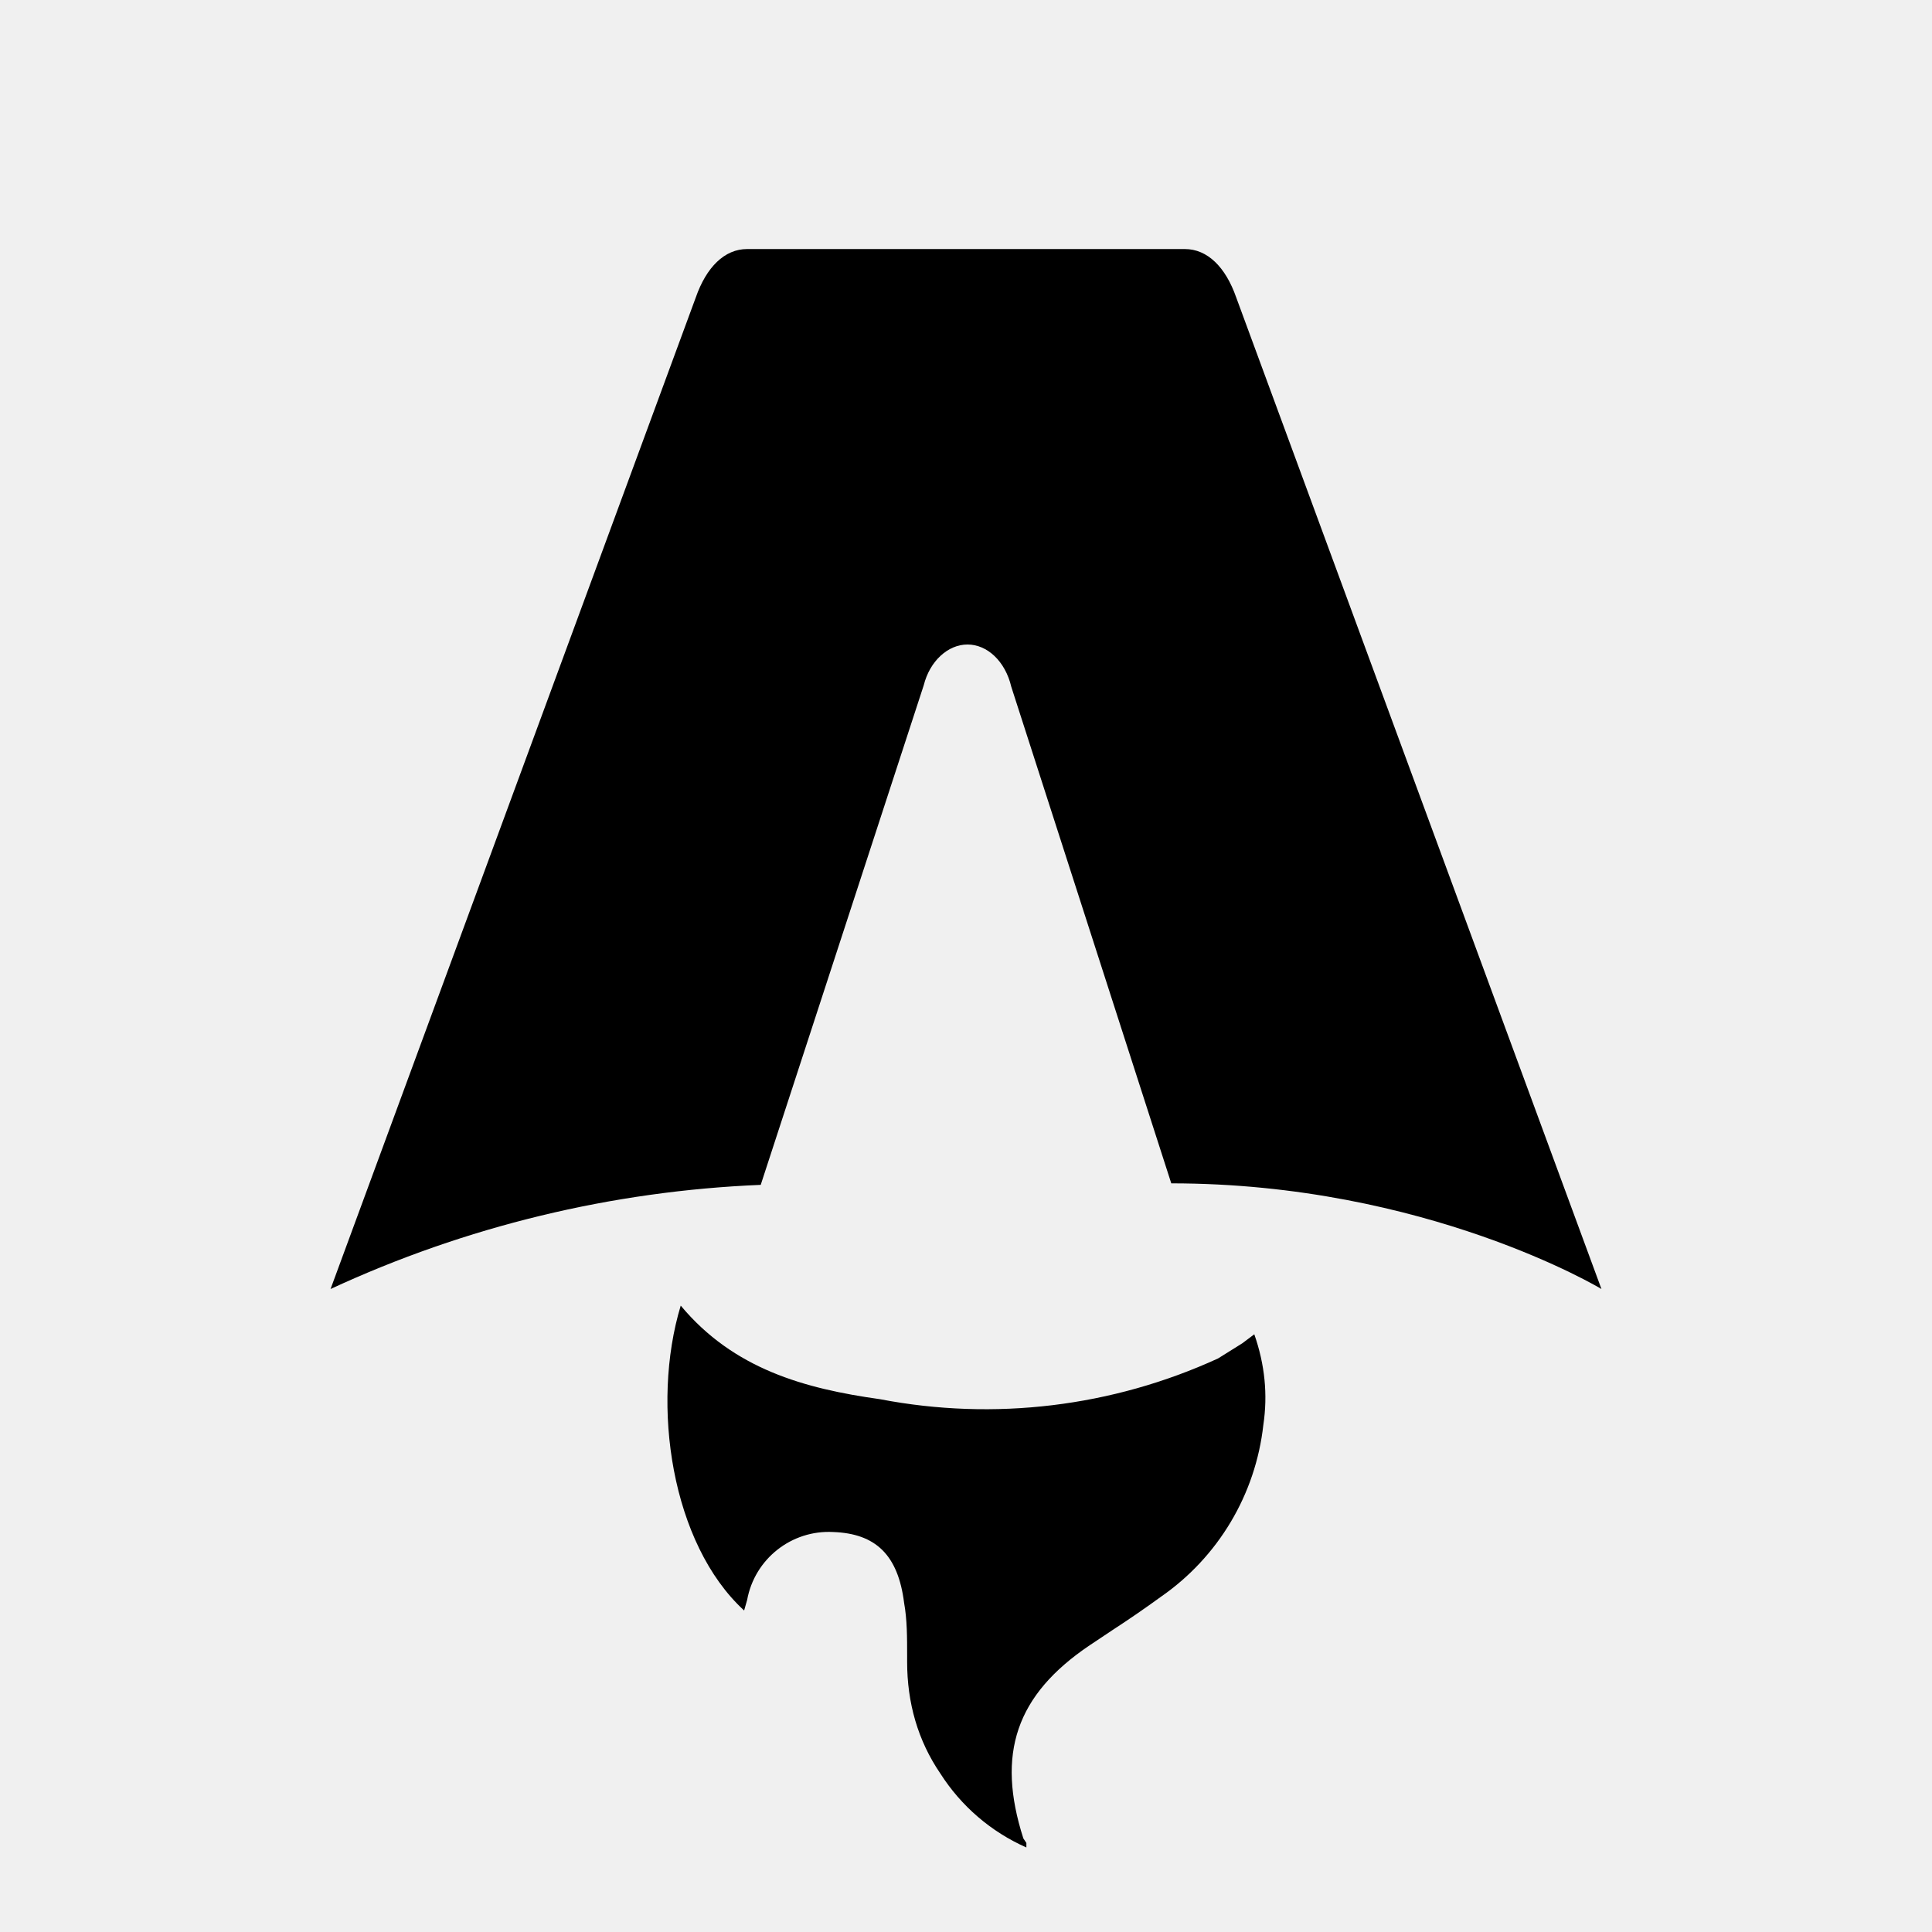
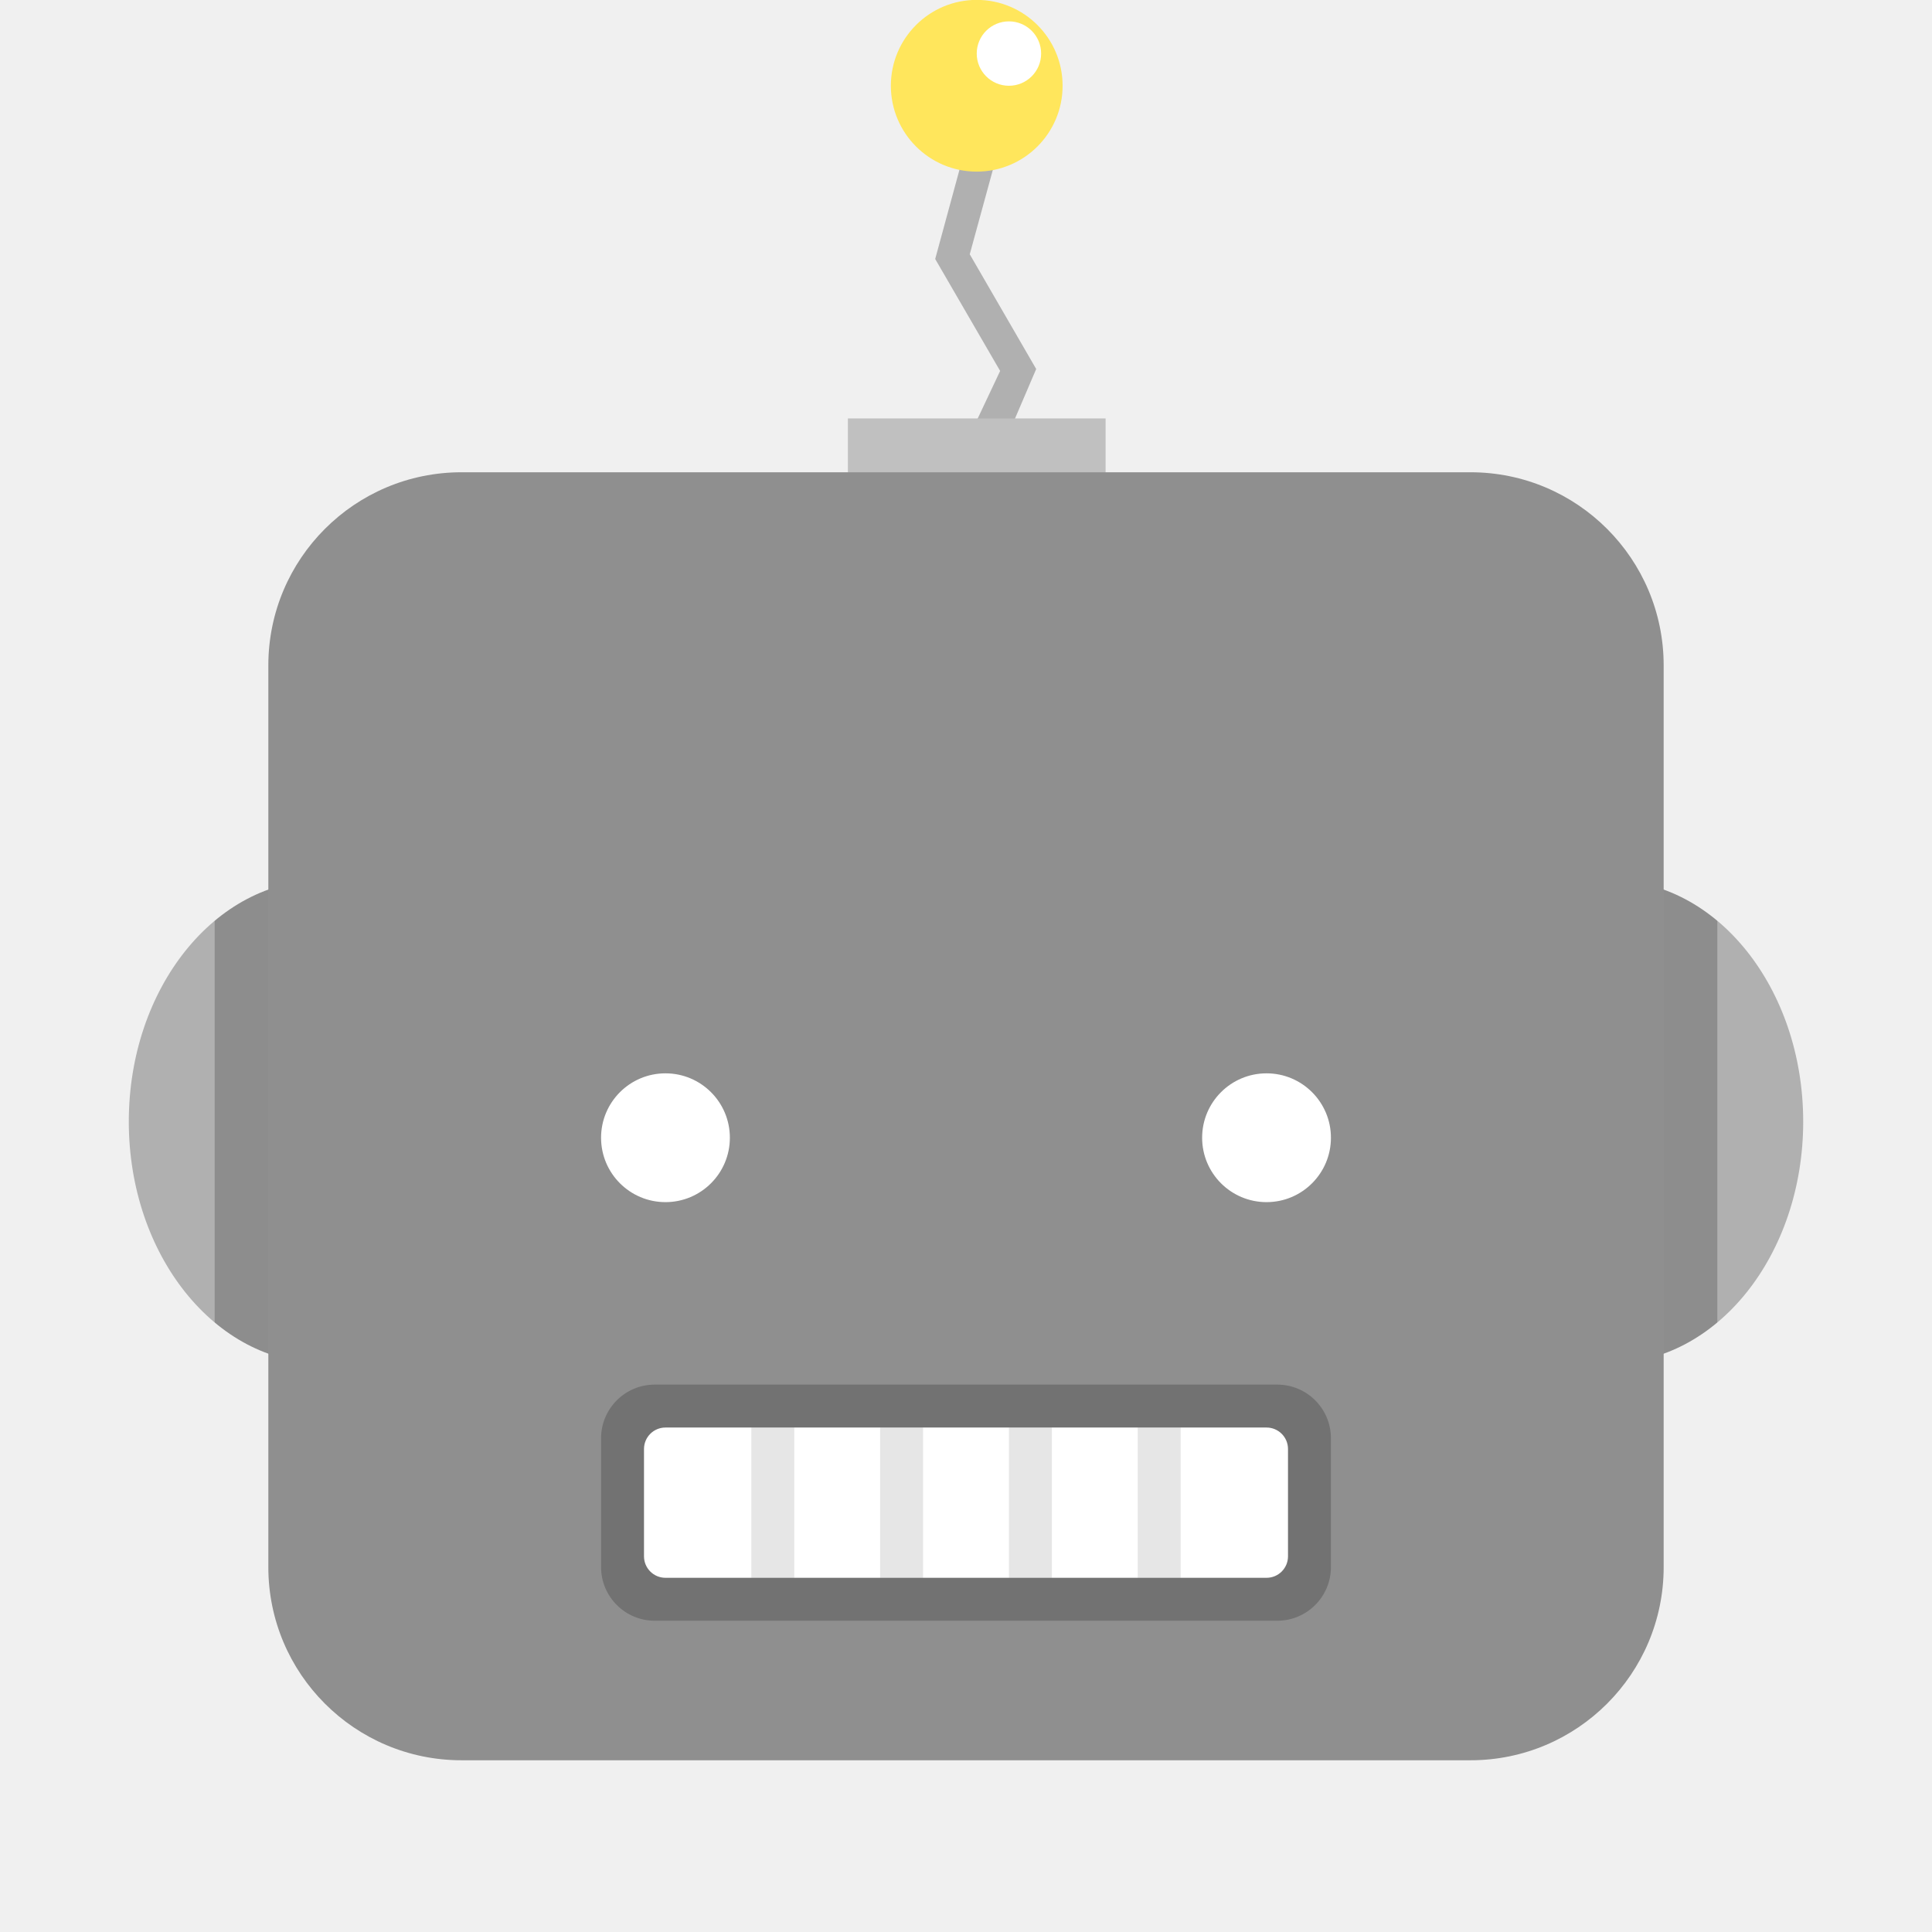
- <svg xmlns="http://www.w3.org/2000/svg" fill="none" viewBox="0 0 128 128">
-   <path d="M50.4 78.5a75.1 75.1 0 0 0-28.5 6.9l24.2-65.7c.7-2 1.9-3.2 3.4-3.2h29c1.5 0 2.7 1.2 3.4 3.2l24.2 65.7s-11.6-7-28.5-7L67 45.5c-.4-1.7-1.6-2.8-2.9-2.8-1.3 0-2.5 1.1-2.9 2.7L50.4 78.5Zm-1.1 28.2Zm-4.2-20.2c-2 6.6-.6 15.8 4.2 20.2a17.5 17.5 0 0 1 .2-.7 5.5 5.5 0 0 1 5.7-4.5c2.8.1 4.3 1.5 4.7 4.7.2 1.1.2 2.3.2 3.5v.4c0 2.7.7 5.2 2.2 7.4a13 13 0 0 0 5.7 4.9v-.3l-.2-.3c-1.8-5.6-.5-9.5 4.4-12.8l1.5-1a73 73 0 0 0 3.2-2.2 16 16 0 0 0 6.8-11.4c.3-2 .1-4-.6-6l-.8.6-1.6 1a37 37 0 0 1-22.4 2.7c-5-.7-9.7-2-13.2-6.2Z" />
-   <style>
-         path { fill: #000; }
-         @media (prefers-color-scheme: dark) {
-             path { fill: #FFF; }
-         }
-     </style>
+ <svg xmlns="http://www.w3.org/2000/svg" viewBox="0 0 180 180" fill="none" shape-rendering="auto" aria-hidden="true">
+   <defs>
+     <g id="sides-round-391c2777">
+       <mask id="sidesRound-a" style="mask-type:luminance">
+         <ellipse cx="144" cy="38.5" rx="18" ry="22.5" fill="white" />
+         <ellipse cx="18" cy="22.5" rx="18" ry="22.5" transform="matrix(-1 0 0 1 42 16)" fill="white" />
+       </mask>
+       <g mask="url(#sidesRound-a)">
+         <path d="M-6 0h180v76H-6z" fill="#8f8f8f" />
+         <path d="M-6 0h180v76H-6z" fill="white" fill-opacity=".3" />
+         <path fill="black" fill-opacity=".2" d="M14 0h140v76H14z" />
+       </g>
+     </g>
+     <g id="top-antennaCrooked-391c2777">
+       <mask id="topAntennaCrooked-a" style="mask-type:luminance">
+         <path d="M47.54 34.98 43 45.59h-3.74l4.92-10.43-6.05-10.43 3.22-11.84 2.9.8-2.9 10.6z" fill="white" />
+         <path fill="white" d="M30 39.59h24v13H30z" />
+       </mask>
+       <g mask="url(#topAntennaCrooked-a)">
+         <path d="M-8 .6H92v52H-8z" fill="#8f8f8f" />
+         <path d="M-8 6.6H92v52H-8z" fill="white" fill-opacity=".3" />
+         <path fill="white" fill-opacity=".2" d="M30 39.59h24v13H30z" />
+       </g>
+       <circle cx="42" cy="8.59" r="8" fill="#FFE65C" />
+       <circle cx="45" cy="5.59" r="3" fill="white" />
+     </g>
+     <g id="head-square01-391c2777">
+       <mask id="headSquare01-a" style="mask-type:luminance">
+         <rect width="130" height="120" rx="18" fill="white" />
+       </mask>
+       <g mask="url(#headSquare01-a)">
+         <path d="M-2-2h134v124H-2z" fill="#8f8f8f" />
+       </g>
+     </g>
+     <g id="mouth-grill03-391c2777">
+       <rect y="1" width="68" height="22" rx="5" fill="black" fill-opacity=".2" />
+       <rect x="4" y="5" width="60" height="14" rx="2" fill="white" />
+       <path fill="black" fill-opacity=".1" d="M14 5h4v14h-4zm24 0h4v14h-4zM26 5h4v14h-4zm24 0h4v14h-4z" />
+     </g>
+     <g id="eyes-round-391c2777">
+       <circle cx="24" cy="30" r="6" fill="white" />
+       <circle cx="80" cy="30" r="6" fill="white" />
+     </g>
+     <clipPath id="clip-391c2777">
+       <rect width="180" height="180" rx="0" ry="0" />
+     </clipPath>
+   </defs>
+   <g clip-path="url(#clip-391c2777)">
+     <use transform="translate(6 66)" href="#sides-round-391c2777" />
+     <use transform="translate(49 -.6)" href="#top-antennaCrooked-391c2777" />
+     <use transform="translate(25 44)" href="#head-square01-391c2777" />
+     <use transform="translate(56 128)" href="#mouth-grill03-391c2777" />
+     <use transform="translate(38 76)" href="#eyes-round-391c2777" />
+   </g>
</svg>
